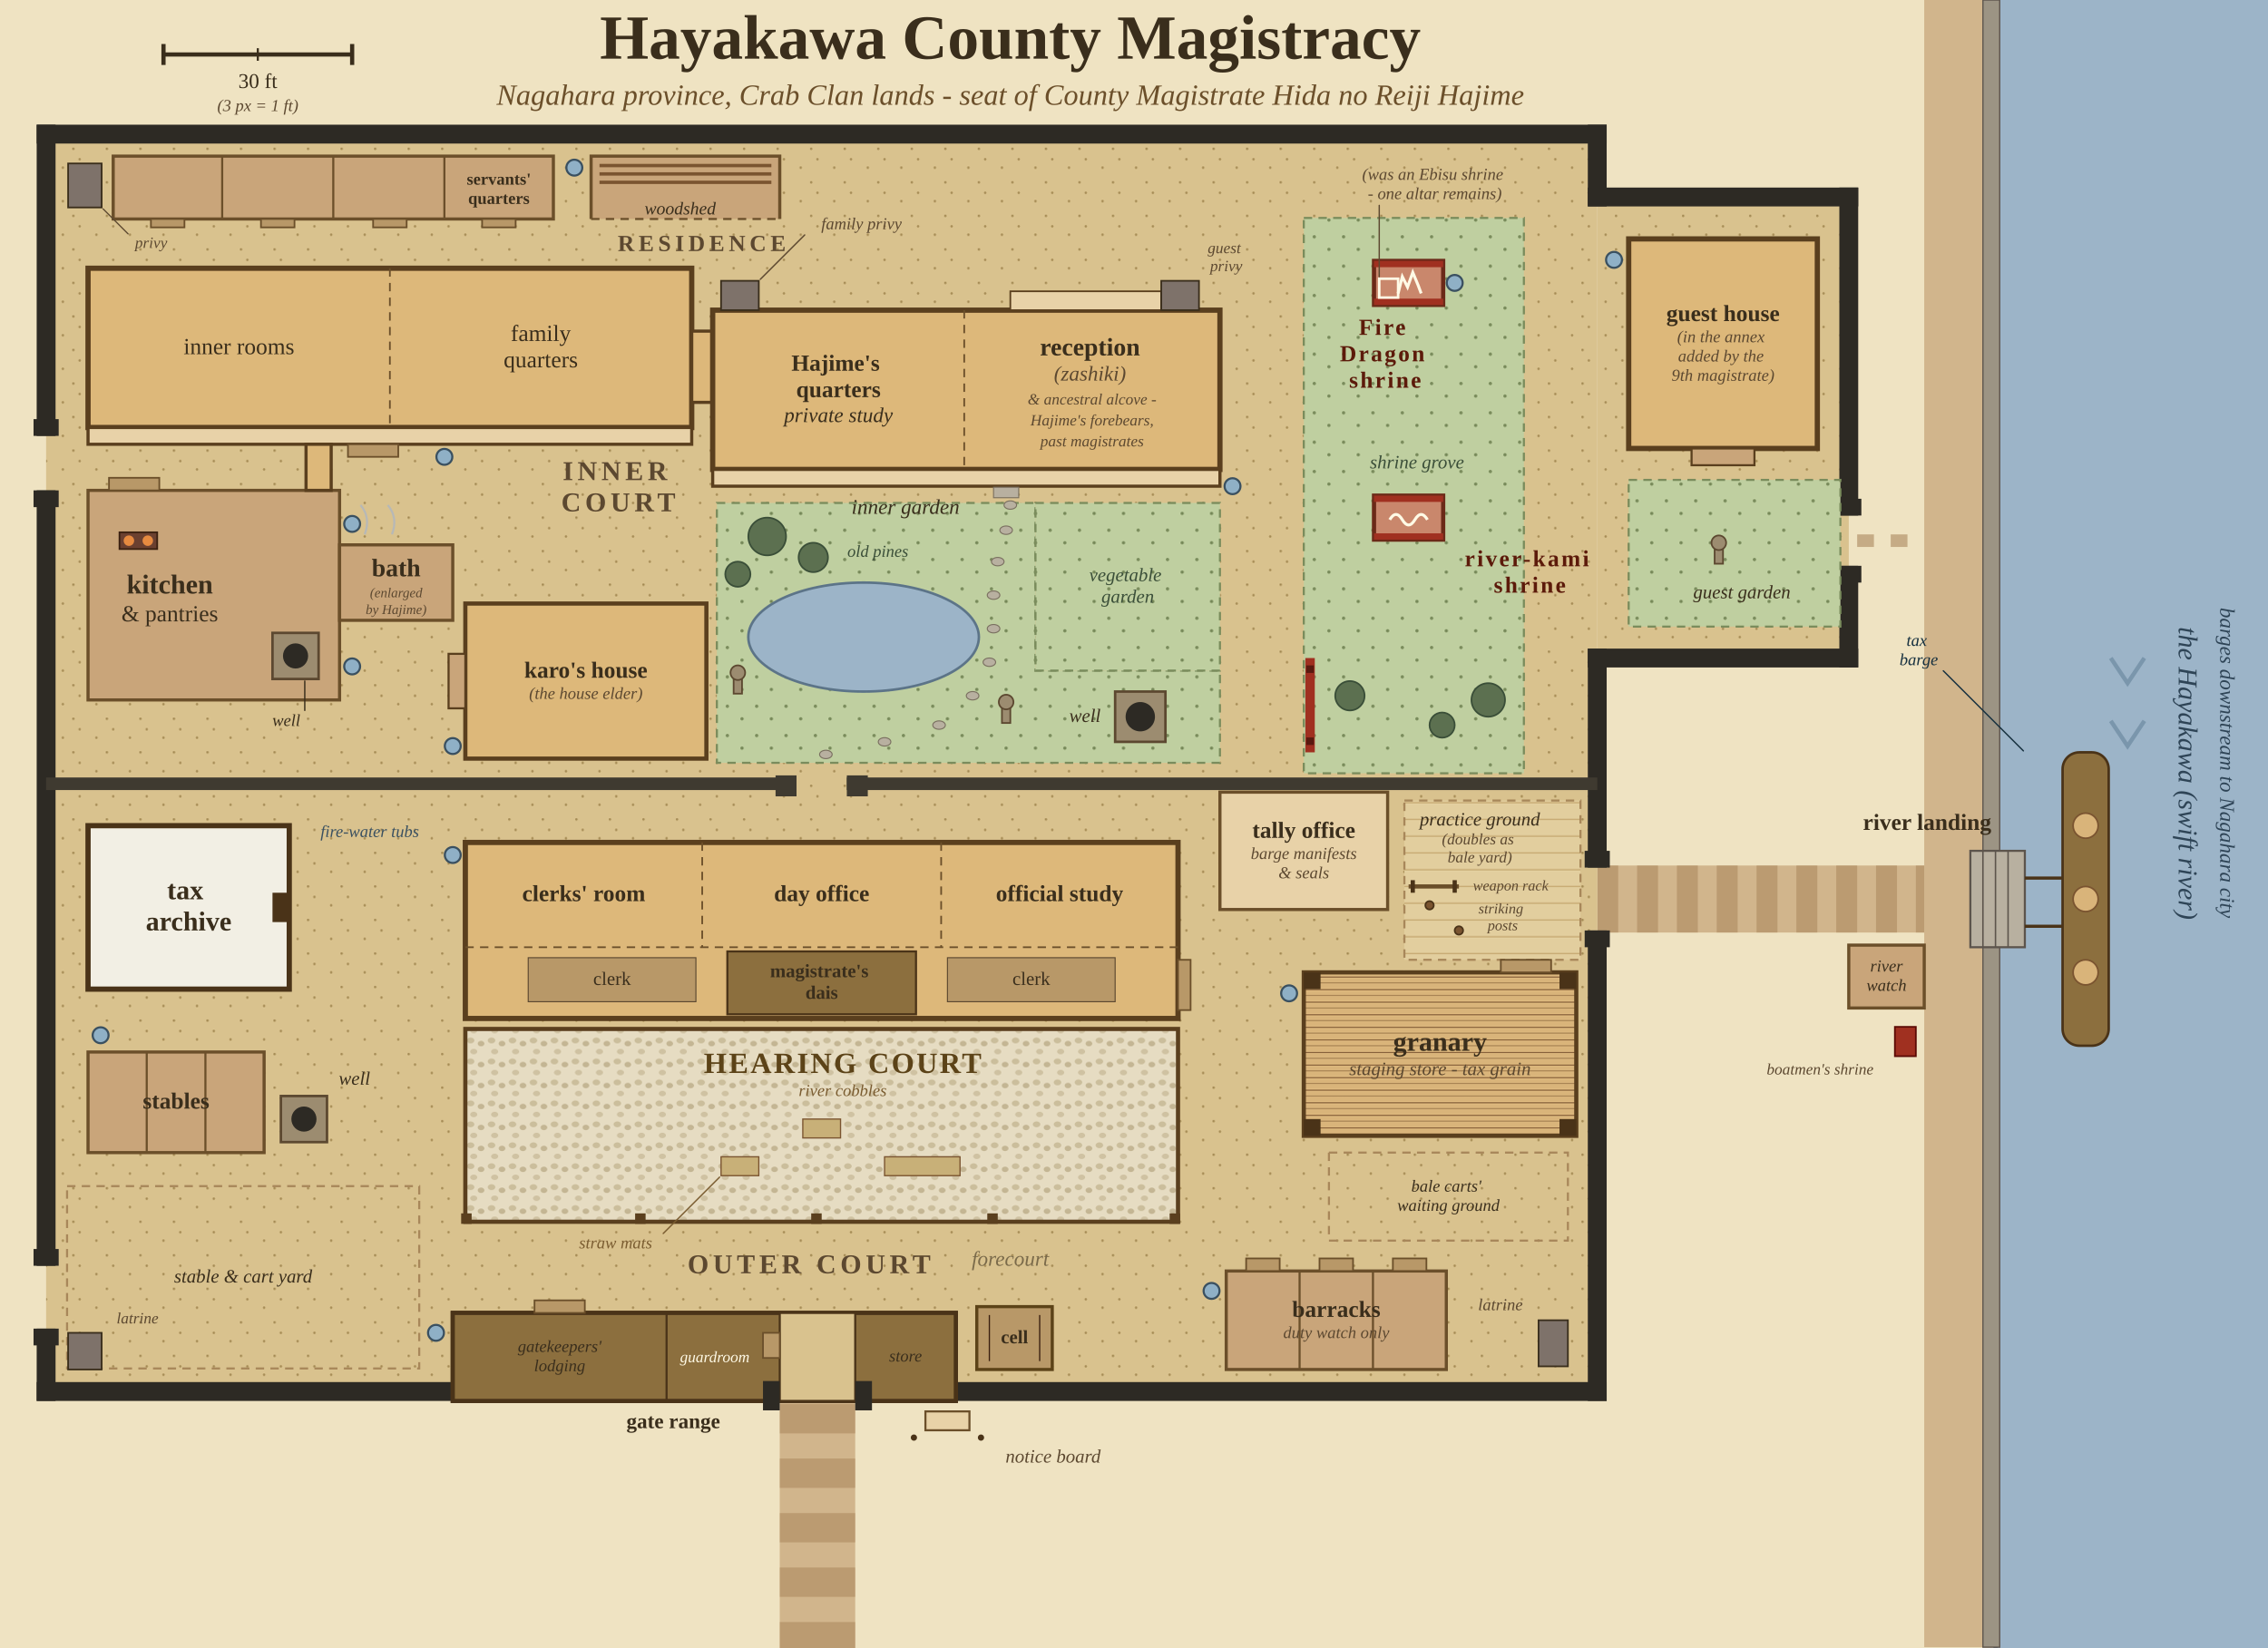
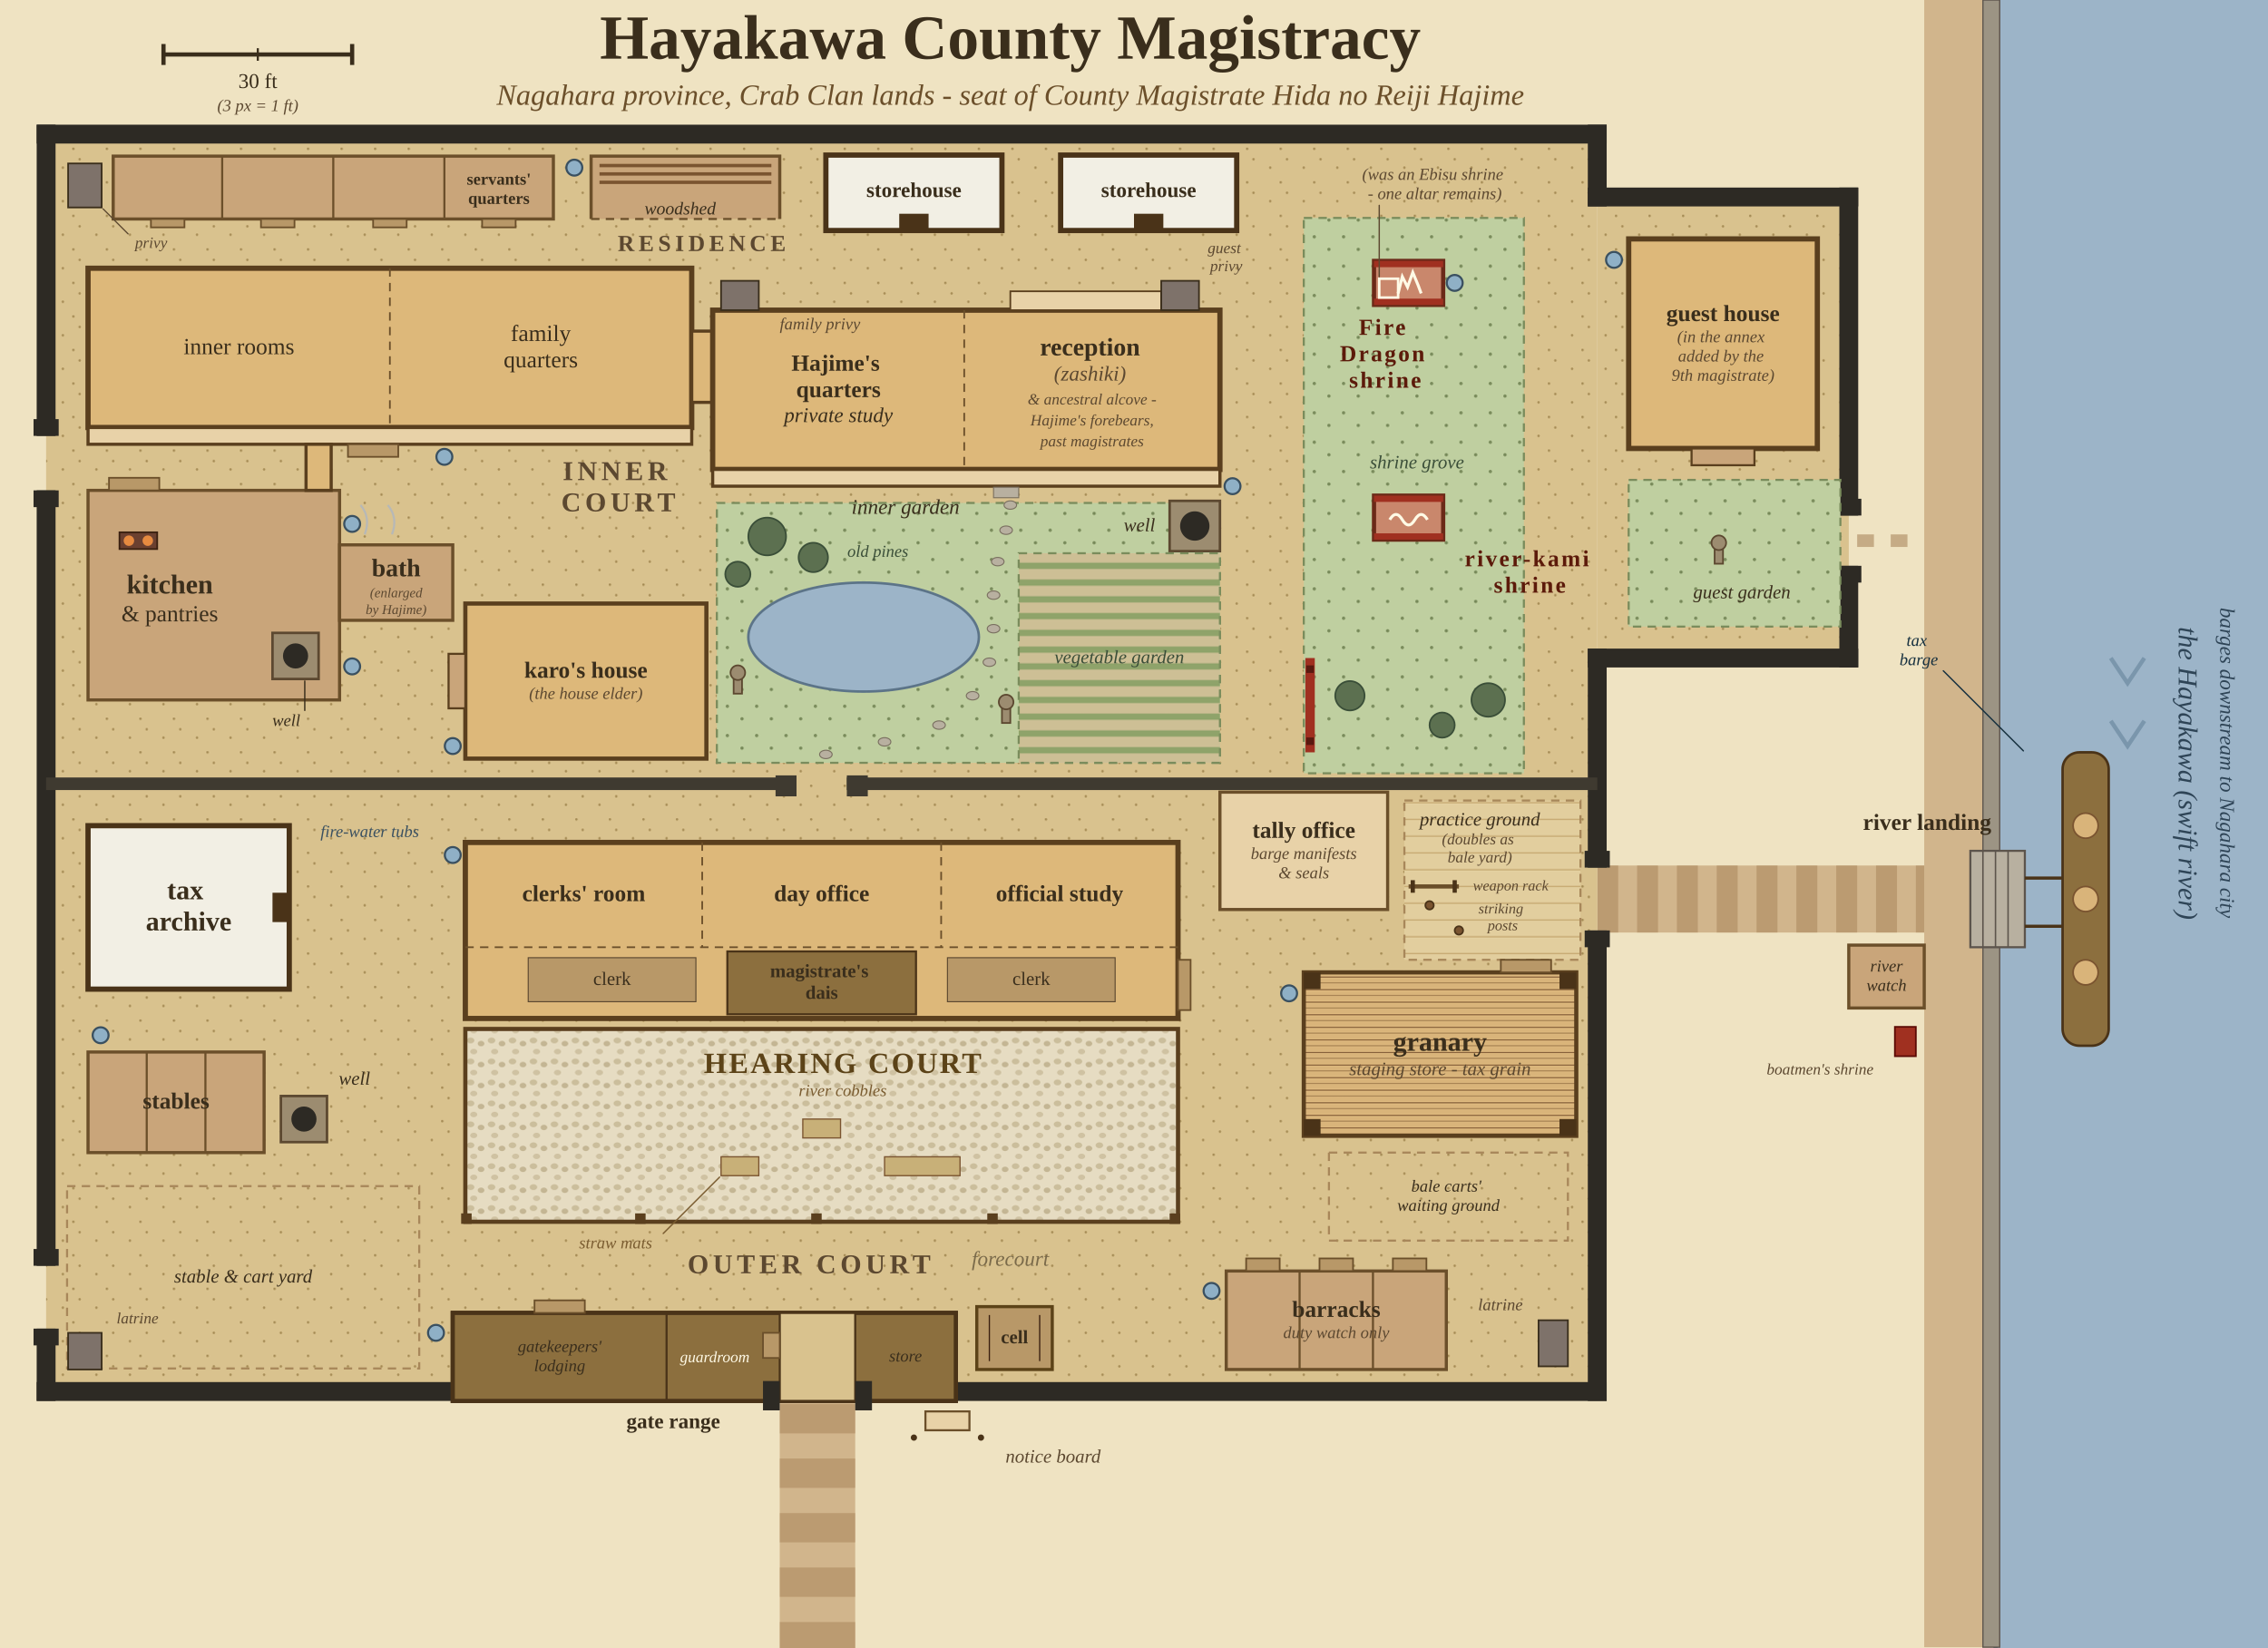
<svg xmlns="http://www.w3.org/2000/svg" viewBox="118 86 1082 786" font-family="Georgia, 'Times New Roman', serif">
  <defs>
+     <pattern id="vegetable-rows" patternUnits="userSpaceOnUse" width="8" height="8">
+       <rect width="8" height="8" fill="#CDBF95" />
+       <rect y="2.5" width="8" height="3" fill="#8FA36A" />
+     </pattern>
    <pattern id="garden-stipple" patternUnits="userSpaceOnUse" width="14" height="14">
      <rect width="14" height="14" fill="#BFCFA0" />
      <circle cx="3" cy="3" r="0.8" fill="#7A8C5C" />
      <circle cx="10" cy="9" r="0.8" fill="#7A8C5C" />
    </pattern>
    <pattern id="court-earth" patternUnits="userSpaceOnUse" width="16" height="16">
      <rect width="16" height="16" fill="#D9C28E" />
      <circle cx="4" cy="6" r="0.6" fill="#A88E58" />
      <circle cx="12" cy="2" r="0.6" fill="#A88E58" />
      <circle cx="9" cy="13" r="0.6" fill="#A88E58" />
    </pattern>
    <pattern id="keiko-earth" patternUnits="userSpaceOnUse" width="16" height="16">
      <rect width="16" height="16" fill="#E2CE9E" />
      <line x1="0" y1="5" x2="16" y2="5" stroke="#C2A46C" stroke-width="0.5" />
      <line x1="0" y1="13" x2="16" y2="13" stroke="#C2A46C" stroke-width="0.5" />
    </pattern>
    <pattern id="oshirasu-sand" patternUnits="userSpaceOnUse" width="12" height="12">
      <rect width="12" height="12" fill="#F2EAD0" />
      <circle cx="3" cy="4" r="0.5" fill="#C9B884" />
      <circle cx="8" cy="2" r="0.5" fill="#C9B884" />
      <circle cx="10" cy="9" r="0.5" fill="#C9B884" />
      <circle cx="5" cy="10" r="0.5" fill="#C9B884" />
      <circle cx="1" cy="8" r="0.5" fill="#C9B884" />
    </pattern>
    <pattern id="court-cobbles" patternUnits="userSpaceOnUse" width="10" height="10">
      <rect width="10" height="10" fill="#E6DCC2" />
      <ellipse cx="2.5" cy="2.5" rx="1.8" ry="1.4" fill="#CBBE9C" />
      <ellipse cx="7.5" cy="4" rx="1.6" ry="1.3" fill="#C4B694" />
      <ellipse cx="4" cy="7.8" rx="1.7" ry="1.3" fill="#CFC2A2" />
    </pattern>
    <pattern id="granary-slats" patternUnits="userSpaceOnUse" width="14" height="6">
      <rect width="14" height="6" fill="#D9B47A" />
      <line x1="0" y1="0" x2="14" y2="0" stroke="#7A5430" stroke-width="0.8" />
      <line x1="0" y1="3" x2="14" y2="3" stroke="#A88454" stroke-width="0.5" />
    </pattern>
  </defs>
  <rect x="0" y="0" width="1200" height="900" fill="#EFE3C2" data-kind="-" />
  <g data-kind="river">
    <rect x="1070" y="0" width="130" height="900" fill="#9CB4C8" />
    <line x1="1070" y1="0" x2="1070" y2="900" stroke="#5C7488" stroke-width="2" />
    <g stroke="#7A96AC" stroke-width="2" fill="none">
      <path d="M 1125 400 L 1133 412 L 1141 400" />
      <path d="M 1125 430 L 1133 442 L 1141 430" />
    </g>
    <text x="1161.0" y="458.6" text-anchor="middle" font-size="13" font-style="italic" fill="#2E4456" transform="rotate(90.0 1161.0 455.0)">the Hayakawa (swift river)</text>
    <text x="1180.0" y="452.8" text-anchor="middle" font-size="10" font-style="italic" fill="#2E4456" transform="rotate(90.0 1180.0 450.0)">barges downstream to Nagahara city</text>
  </g>
  <g data-kind="road">
    <path d="M 508 900 L 508 754.5" stroke="#B89060" stroke-width="36" stroke-linecap="butt" opacity="0.55" />
    <path d="M 508 900 L 508 754.5" stroke="#9C7448" stroke-width="36" stroke-dasharray="14 12" fill="none" opacity="0.4" />
  </g>
  <g data-kind="road">
    <path d="M 880 515 L 1036 515" stroke="#B89060" stroke-width="32" stroke-linecap="butt" opacity="0.55" />
    <path d="M 880 515 L 1036 515" stroke="#9C7448" stroke-width="32" stroke-dasharray="10 9" fill="none" opacity="0.4" />
  </g>
  <g data-kind="road">
    <path d="M 1050 86 L 1050 872" stroke="#B89060" stroke-width="28" stroke-linecap="butt" opacity="0.55" />
  </g>
  <g data-kind="river landing">
    <rect x="1064" y="86" width="8" height="786" fill="#9C9484" stroke="#5C544C" stroke-width="0.6" data-kind="revetment" />
    <g data-kind="dock">
      <rect x="1058" y="492" width="26" height="46" fill="#B8B0A0" stroke="#5C544C" stroke-width="1" />
      <line x1="1064" y1="492" x2="1064" y2="538" stroke="#5C544C" stroke-width="0.7" />
      <line x1="1070" y1="492" x2="1070" y2="538" stroke="#5C544C" stroke-width="0.7" />
      <line x1="1076" y1="492" x2="1076" y2="538" stroke="#5C544C" stroke-width="0.7" />
    </g>
    <text x="1068" y="482" text-anchor="end" font-size="11" font-weight="bold" fill="#3A2E1C">river landing</text>
    <g data-kind="tax barge">
      <line x1="1084" y1="505" x2="1102" y2="505" stroke="#4A3318" stroke-width="1.5" />
      <line x1="1084" y1="528" x2="1102" y2="528" stroke="#4A3318" stroke-width="1.5" />
      <rect x="1102" y="445" width="22" height="140" rx="8" fill="#8C6F3E" stroke="#4A3318" stroke-width="1.2" />
      <circle cx="1113" cy="480" r="6" fill="#D9B47A" stroke="#7A5430" stroke-width="0.8" />
      <circle cx="1113" cy="515" r="6" fill="#D9B47A" stroke="#7A5430" stroke-width="0.8" />
      <circle cx="1113" cy="550" r="6" fill="#D9B47A" stroke="#7A5430" stroke-width="0.8" />
      <text x="1033.4" y="394.2" text-anchor="middle" font-size="8" font-style="italic" fill="#16303F">
        <tspan x="1033.4" dy="0.0">tax</tspan>
        <tspan x="1033.4" dy="9.2">barge</tspan>
      </text>
      <line x1="1045.1" y1="406.1" x2="1083.3" y2="444.3" stroke="#16303F" stroke-width="0.64" stroke-linecap="round" data-leader="1" />
    </g>
    <g data-kind="boatmen's altar">
      <rect x="1022" y="576" width="10" height="14" fill="#A03020" stroke="#5C0A04" stroke-width="0.8" />
      <text x="986.3" y="598.7" text-anchor="middle" font-size="7.5" font-style="italic" fill="#5C4830">boatmen's shrine</text>
    </g>
    <g data-kind="river watch">
      <rect x="1000" y="537" width="36" height="30" fill="#C9A57A" stroke="#6B4F2A" stroke-width="1.5" />
      <text x="1018.0" y="549.6" text-anchor="middle" font-size="8" font-style="italic" fill="#3A2E1C">river</text>
      <text x="1018.0" y="558.8" text-anchor="middle" font-size="8" font-style="italic" fill="#3A2E1C">watch</text>
    </g>
  </g>
  <text x="600" y="114" text-anchor="middle" font-size="30" font-weight="bold" fill="#3A2E1C" data-kind="-">Hayakawa County Magistracy</text>
  <text x="600" y="136" text-anchor="middle" font-size="14" font-style="italic" fill="#6B4F2A" data-kind="-">Nagahara province, Crab Clan lands - seat of County Magistrate Hida no Reiji Hajime</text>
  <g data-kind="-">
    <g stroke="#3A2E1C">
      <line x1="196" y1="112" x2="286" y2="112" stroke-width="2" />
      <line x1="196" y1="107" x2="196" y2="117" stroke-width="2" />
      <line x1="286" y1="107" x2="286" y2="117" stroke-width="2" />
      <line x1="241" y1="109" x2="241" y2="115" stroke-width="1" />
    </g>
    <text x="241" y="128" text-anchor="middle" font-size="10" fill="#3A2E1C">30 ft</text>
    <text x="241" y="139" text-anchor="middle" font-size="8" font-style="italic" fill="#5C4830">(3 px = 1 ft)</text>
  </g>
  <rect x="140" y="150" width="740" height="310" fill="url(#court-earth)" id="precinct" data-kind="inner court" />
  <rect x="140" y="456" width="740" height="294" fill="url(#court-earth)" id="precinct" data-kind="outer court" />
  <rect x="880" y="180" width="120" height="220" fill="url(#court-earth)" id="precinct" data-kind="inner court" />
  <g stroke="#2D2A24" stroke-width="9" fill="none" stroke-linecap="square" data-kind="compound wall">
    <line x1="140" y1="150" x2="880" y2="150" />
    <line x1="140" y1="150" x2="140" y2="289.5" />
    <line x1="140" y1="324.5" x2="140" y2="685.5" />
    <line x1="140" y1="724.5" x2="140" y2="750" />
    <line x1="880" y1="150" x2="880" y2="180" />
    <line x1="880" y1="180" x2="1000" y2="180" />
    <line x1="1000" y1="400" x2="880" y2="400" />
    <line x1="880" y1="400" x2="880" y2="495.5" />
    <line x1="1000" y1="180" x2="1000" y2="327.5" />
    <line x1="1000" y1="360.5" x2="1000" y2="400" />
    <line x1="880" y1="534.5" x2="880" y2="750" />
    <line x1="140" y1="750" x2="329.5" y2="750" />
    <line x1="578.5" y1="750" x2="880" y2="750" />
  </g>
  <g fill="#2D2A24" data-kind="side gate">
    <rect x="874" y="492" width="12" height="8" />
    <rect x="874" y="530" width="12" height="8" />
  </g>
  <g fill="#2D2A24" data-kind="side gate">
    <rect x="134" y="286" width="12" height="8" />
    <rect x="134" y="320" width="12" height="8" />
  </g>
  <g fill="#2D2A24" data-kind="side gate">
    <rect x="134" y="682" width="12" height="8" />
    <rect x="134" y="720" width="12" height="8" />
  </g>
  <g fill="#2D2A24" data-kind="side gate">
    <rect x="994" y="324" width="12" height="8" />
    <rect x="994" y="356" width="12" height="8" />
  </g>
  <path d="M 1004 344 L 1036 344" stroke="#9C7448" stroke-width="6" stroke-dasharray="8 8" fill="none" opacity="0.5" data-kind="road" />
  <g data-kind="notice board">
    <rect x="559.5" y="759.5" width="21" height="9" fill="#E8D2A8" stroke="#6B4F2A" stroke-width="1" />
    <circle cx="554" cy="772" r="1.5" fill="#4A3318" />
    <circle cx="586" cy="772" r="1.5" fill="#4A3318" />
    <text x="620.4" y="783.9" text-anchor="middle" font-size="9" font-style="italic" fill="#5C4830">notice board</text>
  </g>
  <g stroke="#3F3A30" stroke-width="6" fill="none" data-kind="court divider">
    <line x1="140" y1="460" x2="498" y2="460" />
    <line x1="522" y1="460" x2="880" y2="460" />
  </g>
  <g fill="#3F3A30" data-kind="nakamon" data-part-of="court divider">
    <rect x="488" y="456" width="10" height="10" />
    <rect x="522" y="456" width="10" height="10" />
  </g>
  <text x="413.0" y="315.1" text-anchor="middle" font-size="13" font-weight="bold" letter-spacing="2" fill="#5C4830" data-kind="inner court">
    <tspan x="413.0" dy="0.0">INNER</tspan>
    <tspan x="413.0" dy="14.9">COURT</tspan>
  </text>
  <g data-kind="residence">
    <text x="452.8" y="205.8" text-anchor="middle" font-size="11" font-weight="bold" letter-spacing="2" fill="#5C4830">RESIDENCE</text>
    <rect x="160" y="214" width="288" height="76" fill="#DDB87A" />
    <rect x="160" y="214" width="144" height="76" fill="#DDB87A" data-kind="inner rooms" />
    <rect x="304" y="214" width="144" height="76" fill="#DDB87A" data-kind="family quarters" />
    <rect x="160" y="214" width="288" height="76" fill="none" stroke="#5A3F1E" stroke-width="2.5" />
    <rect x="160" y="290" width="288" height="8" fill="#E8D2A8" stroke="#5A3F1E" stroke-width="1.5" data-kind="engawa" />
    <line x1="304" y1="214" x2="304" y2="290" stroke="#6B4F2A" stroke-width="0.8" stroke-dasharray="4 3" />
    <rect x="284" y="298" width="24" height="6" fill="#B89868" stroke="#6B4F2A" stroke-width="0.8" data-kind="door" />
    <text x="232.0" y="255.0" text-anchor="middle" font-size="11" fill="#3A2E1C" data-kind="inner rooms">inner rooms</text>
    <g data-kind="family quarters">
      <text x="376.0" y="248.7" text-anchor="middle" font-size="11" fill="#3A2E1C">family</text>
      <text x="376.0" y="261.3" text-anchor="middle" font-size="11" fill="#3A2E1C">quarters</text>
    </g>
    <rect x="448" y="244" width="10" height="34" fill="#DDB87A" stroke="#5A3F1E" stroke-width="1.5" data-kind="residence corridor" />
    <rect x="458" y="234" width="242" height="76" fill="#DDB87A" />
    <rect x="458" y="234" width="120" height="76" fill="#DDB87A" data-kind="lord's quarters" />
    <rect x="578" y="234" width="122" height="76" fill="#DDB87A" data-kind="reception room" />
    <rect x="458" y="234" width="242" height="76" fill="none" stroke="#5A3F1E" stroke-width="2.5" />
    <rect x="458" y="310" width="242" height="8" fill="#E8D2A8" stroke="#5A3F1E" stroke-width="1.5" data-kind="engawa" />
    <line x1="578" y1="234" x2="578" y2="310" stroke="#6B4F2A" stroke-width="0.8" stroke-dasharray="4 3" />
    <g data-kind="lord's quarters">
      <text x="518.0" y="262.9" text-anchor="middle" font-size="11" font-weight="bold" fill="#3A2E1C">
        <tspan x="518.0" dy="0.0">Hajime's</tspan>
        <tspan x="518.0" dy="12.6">quarters</tspan>
      </text>
      <text x="518.0" y="287.4" text-anchor="middle" font-size="10" font-style="italic" fill="#3A2E1C">private study</text>
    </g>
    <g data-kind="reception room">
      <text x="638.0" y="255.6" text-anchor="middle" font-size="12" font-weight="bold" fill="#3A2E1C">reception</text>
      <text x="638.0" y="267.6" text-anchor="middle" font-size="10" font-style="italic" fill="#5C4830">(zashiki)</text>
    </g>
    <text x="639" y="279" text-anchor="middle" font-size="7.5" font-style="italic" fill="#5C4830" data-kind="ancestral alcove">&amp; ancestral alcove -</text>
    <text x="639" y="289" text-anchor="middle" font-size="7.5" font-style="italic" fill="#5C4830" data-kind="ancestral alcove">Hajime's forebears,</text>
    <text x="639" y="299" text-anchor="middle" font-size="7.5" font-style="italic" fill="#5C4830" data-kind="ancestral alcove">past magistrates</text>
  </g>
  <g data-kind="kitchen">
    <rect x="160" y="320" width="120" height="100" fill="#C9A57A" stroke="#6B4F2A" stroke-width="1.5" />
    <g data-kind="hearth">
      <rect x="175" y="340" width="18" height="8" fill="#6B4030" stroke="#3A2010" stroke-width="0.8" />
      <circle cx="179.5" cy="344" r="2.5" fill="#E68A40" />
      <circle cx="188.5" cy="344" r="2.5" fill="#E68A40" />
    </g>
    <text x="199.0" y="369.2" text-anchor="middle" font-size="13" font-weight="bold" fill="#3A2E1C">kitchen</text>
    <text x="199.0" y="382.5" text-anchor="middle" font-size="11" fill="#3A2E1C">&amp; pantries</text>
    <rect x="248" y="388" width="22" height="22" fill="#9C8C70" stroke="#5C4830" stroke-width="1.2" data-kind="well" />
    <circle cx="259" cy="399" r="6" fill="#2D2A24" data-kind="well" />
    <text x="254.6" y="432.4" text-anchor="middle" font-size="8" font-style="italic" fill="#3A2E1C" data-kind="well">well</text>
    <line x1="263.4" y1="425.0" x2="263.4" y2="411.0" stroke="#3A2E1C" stroke-width="0.64" stroke-linecap="round" data-kind="well" data-leader="1" />
    <rect x="170" y="314" width="24" height="6" fill="#B89868" stroke="#6B4F2A" stroke-width="0.8" data-kind="door" />
  </g>
  <rect x="264" y="298" width="12" height="22" fill="#DDB87A" stroke="#5A3F1E" stroke-width="1.5" data-kind="residence corridor" data-part-of="residence" />
  <g data-kind="garden">
-     <path d="M 460 326 H 612 V 406 H 700 V 450 H 460 Z" fill="url(#garden-stipple)" stroke="#7A8C5C" stroke-width="1" stroke-dasharray="4 3" />
+     <rect x="460" y="326" width="240" height="124" fill="url(#garden-stipple)" stroke="#7A8C5C" stroke-width="1" stroke-dasharray="4 3" />
    <ellipse cx="530" cy="390" rx="55" ry="26" fill="#9CB4C8" stroke="#5C7488" stroke-width="1.2" data-kind="garden pond" />
    <g fill="#B8B0A0" stroke="#7A7060" stroke-width="0.5">
      <ellipse cx="512" cy="446" rx="3" ry="2" />
      <ellipse cx="540" cy="440" rx="3" ry="2" />
      <ellipse cx="566" cy="432" rx="3" ry="2" />
      <ellipse cx="582" cy="418" rx="3" ry="2" />
      <ellipse cx="590" cy="402" rx="3" ry="2" />
      <ellipse cx="592" cy="386" rx="3" ry="2" />
      <ellipse cx="592" cy="370" rx="3" ry="2" />
      <ellipse cx="594" cy="354" rx="3" ry="2" />
      <ellipse cx="598" cy="339" rx="3" ry="2" />
      <ellipse cx="600" cy="327" rx="3" ry="2" />
      <rect x="592" y="318.5" width="12" height="5" />
    </g>
    <g data-kind="garden pines">
      <circle cx="484" cy="342" r="9" fill="#5C7050" stroke="#3A4E38" stroke-width="0.8" />
      <circle cx="506" cy="352" r="7" fill="#5C7050" stroke="#3A4E38" stroke-width="0.8" />
      <circle cx="470" cy="360" r="6" fill="#5C7050" stroke="#3A4E38" stroke-width="0.8" />
      <text x="536.8" y="351.7" text-anchor="middle" font-size="8" font-style="italic" fill="#3A4E38">old pines</text>
    </g>
    <g fill="#9C8C70" stroke="#5C4830" stroke-width="0.8" data-kind="stone lantern">
      <rect x="468" y="410" width="4" height="7" />
      <circle cx="470" cy="407" r="3.5" />
      <rect x="596" y="424" width="4" height="7" />
      <circle cx="598" cy="421" r="3.5" />
    </g>
    <text x="550.0" y="331.2" text-anchor="middle" font-size="10" font-style="italic" fill="#3A2E1C">inner garden</text>
  </g>
  <g data-kind="bath">
    <rect x="280" y="346" width="54" height="36" fill="#C9A57A" stroke="#6B4F2A" stroke-width="1.5" />
    <path d="M 292 341 q 3 -8 -2 -14 M 305 341 q 3 -8 -2 -14" stroke="#A8B4C8" stroke-width="1" fill="none" opacity="0.7" />
    <text x="307" y="361" text-anchor="middle" font-size="12" font-weight="bold" fill="#3A2E1C">bath</text>
    <text x="307" y="371" text-anchor="middle" font-size="6.5" font-style="italic" fill="#5C4830">(enlarged</text>
    <text x="307" y="379" text-anchor="middle" font-size="6.5" font-style="italic" fill="#5C4830">by Hajime)</text>
  </g>
  <g data-kind="karo's house">
    <rect x="340" y="374" width="115" height="74" fill="#DDB87A" stroke="#5A3F1E" stroke-width="2" />
    <rect x="332" y="398" width="8" height="26" fill="#C9A57A" stroke="#5A3F1E" stroke-width="1" data-kind="door" />
    <text x="397.5" y="409.4" text-anchor="middle" font-size="11" font-weight="bold" fill="#3A2E1C">karo's house</text>
    <text x="397.5" y="419.5" text-anchor="middle" font-size="8" font-style="italic" fill="#5C4830">(the house elder)</text>
  </g>
  <g data-kind="well" data-part-of="garden">
-     <rect x="650" y="416" width="24" height="24" fill="#9C8C70" stroke="#5C4830" stroke-width="1.2" />
-     <circle cx="662" cy="428" r="7" fill="#2D2A24" />
-     <text x="635.6" y="430.5" text-anchor="middle" font-size="9" font-style="italic" fill="#3A2E1C">well</text>
+     <rect x="676" y="325" width="24" height="24" fill="#9C8C70" stroke="#5C4830" stroke-width="1.2" />
+     <circle cx="688" cy="337" r="7" fill="#2D2A24" />
+     <text x="661.6" y="339.5" text-anchor="middle" font-size="9" font-style="italic" fill="#3A2E1C">well</text>
+   </g>
+   <g data-kind="storehouse">
+     <rect x="512" y="160" width="84" height="36" fill="#F2EFE4" stroke="#4A3318" stroke-width="2.5" />
+     <rect x="547" y="188" width="14" height="8" fill="#4A3318" data-kind="door" />
+     <text x="554" y="180" text-anchor="middle" font-size="10" font-weight="bold" fill="#3A2E1C">storehouse</text>
+   </g>
+   <g data-kind="storehouse">
+     <rect x="624" y="160" width="84" height="36" fill="#F2EFE4" stroke="#4A3318" stroke-width="2.5" />
+     <rect x="659" y="188" width="14" height="8" fill="#4A3318" data-kind="door" />
+     <text x="666" y="180" text-anchor="middle" font-size="10" font-weight="bold" fill="#3A2E1C">storehouse</text>
  </g>
  <g data-kind="servants' quarters">
    <rect x="172" y="160.5" width="210" height="30" fill="#C9A57A" stroke="#6B4F2A" stroke-width="1.5" />
    <line x1="224" y1="160.5" x2="224" y2="190.5" stroke="#6B4F2A" stroke-width="1" />
    <line x1="277" y1="160.5" x2="277" y2="190.5" stroke="#6B4F2A" stroke-width="1" />
    <line x1="330" y1="160.5" x2="330" y2="190.5" stroke="#6B4F2A" stroke-width="1" />
    <rect x="190" y="190.5" width="16" height="4" fill="#B89868" stroke="#6B4F2A" stroke-width="0.8" data-kind="door" />
    <rect x="242.5" y="190.5" width="16" height="4" fill="#B89868" stroke="#6B4F2A" stroke-width="0.8" data-kind="door" />
    <rect x="296" y="190.5" width="16" height="4" fill="#B89868" stroke="#6B4F2A" stroke-width="0.8" data-kind="door" />
    <rect x="348" y="190.5" width="16" height="4" fill="#B89868" stroke="#6B4F2A" stroke-width="0.8" data-kind="door" />
    <text x="356.0" y="174.1" text-anchor="middle" font-size="8" font-weight="bold" fill="#3A2E1C">servants'</text>
    <text x="356.0" y="183.3" text-anchor="middle" font-size="8" font-weight="bold" fill="#3A2E1C">quarters</text>
  </g>
  <g data-kind="kitchen">
    <rect x="400" y="160.5" width="90" height="30" fill="#C9A57A" />
    <g stroke="#7A5430" stroke-width="1.6">
      <line x1="404" y1="165" x2="486" y2="165" />
      <line x1="404" y1="169" x2="486" y2="169" />
      <line x1="404" y1="173" x2="486" y2="173" />
    </g>
    <path d="M 400 190.5 L 400 160.5 L 490 160.5 L 490 190.5" fill="none" stroke="#6B4F2A" stroke-width="1.5" />
    <line x1="400" y1="190.5" x2="490" y2="190.5" stroke="#6B4F2A" stroke-width="1" stroke-dasharray="4 3" />
    <text x="442.5" y="188.3" text-anchor="middle" font-size="8.5" font-style="italic" fill="#3A2E1C">woodshed</text>
  </g>
  <g data-kind="latrine">
    <rect x="150.5" y="164" width="16" height="21" fill="#7E726A" stroke="#3A2E1C" stroke-width="0.8" />
    <text x="190.1" y="204.3" text-anchor="middle" font-size="7.5" font-style="italic" fill="#5C4830">privy</text>
    <line x1="179.1" y1="197.6" x2="167.2" y2="185.7" stroke="#5C4830" stroke-width="0.60" stroke-linecap="round" data-leader="1" />
  </g>
  <g data-kind="engawa" data-part-of="residence">
    <rect x="600" y="225" width="72" height="9" fill="#E8D2A8" stroke="#5A3F1E" stroke-width="0.8" />
  </g>
  <g data-kind="latrine" data-part-of="residence">
    <rect x="672" y="220" width="18" height="14" fill="#7E726A" stroke="#3A2E1C" stroke-width="0.8" />
    <text x="703.0" y="206.8" text-anchor="middle" font-size="7.5" font-style="italic" fill="#5C4830">
      <tspan x="703.0" dy="0.0">guest</tspan>
      <tspan x="703.0" dy="8.6">privy</tspan>
    </text>
  </g>
  <g data-kind="latrine" data-part-of="residence">
    <rect x="462" y="220" width="18" height="14" fill="#7E726A" stroke="#3A2E1C" stroke-width="0.8" />
-     <text x="529.0" y="195.4" text-anchor="middle" font-size="8" font-style="italic" fill="#5C4830">family privy</text>
-     <line x1="501.9" y1="198.1" x2="480.7" y2="219.3" stroke="#5C4830" stroke-width="0.64" stroke-linecap="round" data-leader="1" />
+     <text x="509.2" y="243.2" text-anchor="middle" font-size="8" font-style="italic" fill="#5C4830">family privy</text>
  </g>
  <g data-kind="vegetable garden">
-     <rect x="612" y="326" width="88" height="80" fill="url(#garden-stipple)" stroke="#7A8C5C" stroke-width="1" stroke-dasharray="4 3" />
-     <text x="656.0" y="363.3" text-anchor="middle" font-size="9" font-style="italic" fill="#3A4E38">
-       <tspan x="656.0" dy="0.0">vegetable</tspan>
-       <tspan x="656.0" dy="10.3">garden</tspan>
-     </text>
+     <rect x="604" y="350" width="96" height="100" fill="url(#vegetable-rows)" stroke="#7A8C5C" stroke-width="1" stroke-dasharray="4 3" />
+     <text x="652.0" y="402.5" text-anchor="middle" font-size="9" font-style="italic" fill="#3A4E38">vegetable garden</text>
  </g>
  <g data-kind="shrine grove">
    <rect x="740" y="190" width="105" height="265" fill="url(#garden-stipple)" stroke="#7A8C5C" stroke-width="1" stroke-dasharray="4 3" />
    <circle cx="828" cy="420" r="8" fill="#5C7050" stroke="#3A4E38" stroke-width="0.8" />
    <circle cx="762" cy="418" r="7" fill="#5C7050" stroke="#3A4E38" stroke-width="0.8" />
    <circle cx="806" cy="432" r="6" fill="#5C7050" stroke="#3A4E38" stroke-width="0.8" />
    <text x="794.0" y="309.5" text-anchor="middle" font-size="9" font-style="italic" fill="#3A4E38">shrine grove</text>
  </g>
  <g data-kind="compound shrine">
    <text x="778.8" y="245.8" text-anchor="middle" font-size="11" font-weight="bold" letter-spacing="1" fill="#5C1A0A">
      <tspan x="778.8" dy="0.0">Fire</tspan>
      <tspan x="778.8" dy="12.6">Dragon</tspan>
      <tspan x="778.8" dy="12.6">shrine</tspan>
    </text>
    <rect x="773.5" y="210.5" width="33" height="21" fill="#C9876C" stroke="#6B2A18" stroke-width="2" />
    <rect x="773.5" y="210.5" width="33" height="3" fill="#A03020" />
    <rect x="773.5" y="228.5" width="33" height="3" fill="#A03020" />
    <path d="M 785 226 L 787 218 L 789.5 223 L 792 216 L 794.5 222 L 796 226" stroke="#FFFAE6" stroke-width="1.4" fill="none" data-kind="shrine altar" />
    <g data-kind="shrine altar">
      <rect x="776" y="219" width="9" height="9" fill="none" stroke="#FFFAE6" stroke-width="1.2" />
      <text x="802.5" y="171.8" text-anchor="middle" font-size="8" font-style="italic" fill="#5C4830">
        <tspan x="802.5" dy="0.0">(was an Ebisu shrine</tspan>
        <tspan x="802.5" dy="9.2">- one altar remains)</tspan>
      </text>
      <line x1="776.0" y1="184.0" x2="776.0" y2="218.0" stroke="#5C4830" stroke-width="0.64" stroke-linecap="round" data-leader="1" />
    </g>
  </g>
  <g data-kind="compound shrine">
    <text x="847.8" y="356.2" text-anchor="middle" font-size="11" font-weight="bold" letter-spacing="1" fill="#5C1A0A">
      <tspan x="847.8" dy="0.0">river-kami</tspan>
      <tspan x="847.8" dy="12.6">shrine</tspan>
    </text>
    <rect x="773.5" y="322.5" width="33" height="21" fill="#C9876C" stroke="#6B2A18" stroke-width="2" />
    <rect x="773.5" y="322.5" width="33" height="3" fill="#A03020" />
    <rect x="773.5" y="340.5" width="33" height="3" fill="#A03020" />
    <path d="M 781 334 q 3 -5 6 0 q 3 5 6 0 q 3 -5 6 0" stroke="#FFFAE6" stroke-width="1.4" fill="none" data-kind="shrine altar" />
  </g>
  <g data-kind="torii" data-part-of="compound shrine">
    <rect x="740" y="400" width="6" height="45" fill="none" id="arch" />
    <line x1="743" y1="400" x2="743" y2="445" stroke="#A03020" stroke-width="4.5" />
    <rect x="741.2" y="403.5" width="3.6" height="3.6" fill="#5A1A10" />
    <rect x="741.2" y="437.9" width="3.6" height="3.6" fill="#5A1A10" />
  </g>
  <g data-kind="guest quarters">
    <rect x="895" y="200" width="90" height="100" fill="#DDB87A" stroke="#5A3F1E" stroke-width="2.5" />
    <rect x="925" y="300" width="30" height="8" fill="#C9A57A" stroke="#5A3F1E" stroke-width="1" data-kind="door" />
    <text x="940.0" y="239.2" text-anchor="middle" font-size="11" font-weight="bold" fill="#3A2E1C">guest house</text>
    <text x="940.0" y="249.3" text-anchor="middle" font-size="8" font-style="italic" fill="#5C4830">
      <tspan x="940.0" dy="0.0">(in the annex</tspan>
      <tspan x="940.0" dy="9.2">added by the</tspan>
      <tspan x="940.0" dy="9.2">9th magistrate)</tspan>
    </text>
  </g>
  <g data-kind="garden">
    <rect x="895" y="315" width="101" height="70" fill="url(#garden-stipple)" stroke="#7A8C5C" stroke-width="1" stroke-dasharray="4 3" />
    <g fill="#9C8C70" stroke="#5C4830" stroke-width="0.8" data-kind="stone lantern">
      <rect x="936" y="348" width="4" height="7" />
      <circle cx="938" cy="345" r="3.5" />
    </g>
    <text x="949.0" y="371.5" text-anchor="middle" font-size="9" font-style="italic" fill="#3A2E1C">guest garden</text>
  </g>
  <text x="504.0" y="693.6" text-anchor="middle" font-size="13" font-weight="bold" letter-spacing="2" fill="#5C4830" data-kind="outer court">OUTER COURT</text>
  <text x="600" y="690" text-anchor="middle" font-size="10" font-style="italic" fill="#7A6A4A" data-kind="outer court">forecourt</text>
  <g data-kind="office hall">
    <rect x="340" y="488" width="340" height="84" fill="#DDB87A" />
    <rect x="340" y="488" width="113" height="50" fill="#DDB87A" data-kind="clerks' room" />
    <rect x="453" y="488" width="114" height="50" fill="#DDB87A" data-kind="day office" />
    <rect x="567" y="488" width="113" height="50" fill="#DDB87A" data-kind="official study" />
    <rect x="340" y="488" width="340" height="84" fill="none" stroke="#5A3F1E" stroke-width="2.5" />
    <line x1="340" y1="538" x2="680" y2="538" stroke="#6B4F2A" stroke-width="0.8" stroke-dasharray="4 3" />
    <line x1="453" y1="488" x2="453" y2="538" stroke="#6B4F2A" stroke-width="0.8" stroke-dasharray="4 3" />
    <line x1="567" y1="488" x2="567" y2="538" stroke="#6B4F2A" stroke-width="0.8" stroke-dasharray="4 3" />
    <text x="396.5" y="516.0" text-anchor="middle" font-size="11" font-weight="bold" fill="#3A2E1C" data-kind="clerks' room">clerks' room</text>
    <text x="510.0" y="516.0" text-anchor="middle" font-size="11" font-weight="bold" fill="#3A2E1C" data-kind="day office">day office</text>
    <text x="623.5" y="516.0" text-anchor="middle" font-size="11" font-weight="bold" fill="#3A2E1C" data-kind="official study">official study</text>
    <rect x="465" y="540" width="90" height="30" fill="#8C6F3E" stroke="#4A3318" stroke-width="1" data-kind="magistrate's dais" />
    <text x="510.0" y="552.3" text-anchor="middle" font-size="9" font-weight="bold" fill="#3A2E1C" data-kind="magistrate's dais">
      <tspan x="510.0" dy="0.0">magistrate's</tspan>
      <tspan x="510.0" dy="10.3">dais</tspan>
    </text>
    <g data-kind="clerks' seats">
      <rect x="370" y="543" width="80" height="21" fill="#B89868" stroke="#5C4830" stroke-width="0.5" />
      <text x="410.0" y="556.0" text-anchor="middle" font-size="9" fill="#3A2E1C">clerk</text>
      <rect x="570" y="543" width="80" height="21" fill="#B89868" stroke="#5C4830" stroke-width="0.5" />
      <text x="610.0" y="556.0" text-anchor="middle" font-size="9" fill="#3A2E1C">clerk</text>
    </g>
    <rect x="680" y="544" width="6" height="24" fill="#B89868" stroke="#6B4F2A" stroke-width="0.8" data-kind="door" />
  </g>
  <g data-kind="hearing court">
    <rect x="340" y="577" width="340" height="92" fill="url(#court-cobbles)" stroke="#5A3F1E" stroke-width="2" />
    <g fill="#5A3F1E">
      <rect x="338" y="665" width="5" height="5" />
      <rect x="421" y="665" width="5" height="5" />
      <rect x="505" y="665" width="5" height="5" />
      <rect x="589" y="665" width="5" height="5" />
      <rect x="676" y="665" width="5" height="5" />
    </g>
    <text x="520.0" y="598.0" text-anchor="middle" font-size="14" font-weight="bold" letter-spacing="1" fill="#5C4318">HEARING COURT</text>
    <text x="520.0" y="609.0" text-anchor="middle" font-size="8" font-style="italic" fill="#7A5C30">river cobbles</text>
    <g data-kind="kneeling positions">
      <g fill="#C8B078" stroke="#7A5430" stroke-width="0.6">
        <rect x="501" y="620" width="18" height="9" />
        <rect x="462" y="638" width="18" height="9" />
        <rect x="540" y="638" width="36" height="9" />
      </g>
      <text x="411.7" y="681.7" text-anchor="middle" font-size="8" font-style="italic" fill="#7A5C30">straw mats</text>
      <line x1="434.4" y1="674.6" x2="461.3" y2="647.7" stroke="#7A5C30" stroke-width="0.64" stroke-linecap="round" data-leader="1" />
    </g>
  </g>
  <g data-kind="tax archive">
    <rect x="160" y="480" width="96" height="78" fill="#F2EFE4" stroke="#4A3318" stroke-width="2.5" />
    <rect x="248" y="512" width="8" height="14" fill="#4A3318" data-kind="door" />
    <text x="208.0" y="515.1" text-anchor="middle" font-size="13" font-weight="bold" fill="#3A2E1C">
      <tspan x="208.0" dy="0.0">tax</tspan>
      <tspan x="208.0" dy="14.9">archive</tspan>
    </text>
  </g>
  <g data-kind="stables">
    <rect x="160" y="588" width="84" height="48" fill="#C9A57A" stroke="#6B4F2A" stroke-width="1.5" />
    <line x1="188" y1="588" x2="188" y2="636" stroke="#6B4F2A" stroke-width="1" />
    <line x1="216" y1="588" x2="216" y2="636" stroke="#6B4F2A" stroke-width="1" />
    <text x="202.0" y="615.0" text-anchor="middle" font-size="11" font-weight="bold" fill="#3A2E1C">stables</text>
  </g>
  <g data-kind="well">
    <rect x="252" y="609" width="22" height="22" fill="#9C8C70" stroke="#5C4830" stroke-width="1.2" />
    <circle cx="263" cy="620" r="6" fill="#2D2A24" />
    <text x="287.1" y="603.6" text-anchor="middle" font-size="9" font-style="italic" fill="#3A2E1C">well</text>
  </g>
  <g data-kind="cart yard">
    <rect x="150" y="652" width="168" height="87" fill="none" stroke="#A8875A" stroke-width="1" stroke-dasharray="4 3" />
    <text x="234.0" y="698.0" text-anchor="middle" font-size="9" font-style="italic" fill="#3A2E1C">stable &amp; cart yard</text>
  </g>
  <g data-kind="latrine">
    <rect x="150.5" y="722" width="16" height="17.5" fill="#7E726A" stroke="#3A2E1C" stroke-width="0.8" />
    <text x="183.6" y="717.5" text-anchor="middle" font-size="7.5" font-style="italic" fill="#5C4830">latrine</text>
  </g>
  <g data-kind="tally office">
    <rect x="700" y="464" width="80" height="56" fill="#E8D2A8" stroke="#6B4F2A" stroke-width="1.5" />
    <text x="740.0" y="485.8" text-anchor="middle" font-size="11" font-weight="bold" fill="#3A2E1C">tally office</text>
    <text x="740.0" y="495.9" text-anchor="middle" font-size="8" font-style="italic" fill="#5C4830">barge manifests</text>
    <text x="740.0" y="505.1" text-anchor="middle" font-size="8" font-style="italic" fill="#5C4830">&amp; seals</text>
  </g>
  <g data-kind="practice ground">
    <rect x="788" y="468" width="84" height="76" fill="url(#keiko-earth)" stroke="#A8875A" stroke-width="1" stroke-dasharray="4 3" />
    <text x="824.0" y="479.9" text-anchor="middle" font-size="9" font-style="italic" fill="#3A2E1C">practice ground</text>
    <text x="824.0" y="488.9" text-anchor="middle" font-size="7.5" font-style="italic" fill="#5C4830">
      <tspan x="824.0" dy="0.0">(doubles as</tspan>
      <tspan x="824.0" dy="8.6">bale yard)</tspan>
    </text>
    <g data-kind="striking posts">
      <text x="834.9" y="521.9" text-anchor="middle" font-size="7" font-style="italic" fill="#5C4830">
        <tspan x="834.9" dy="0.0">striking</tspan>
        <tspan x="834.9" dy="8.0">posts</tspan>
      </text>
      <circle cx="800" cy="518" r="2" fill="#7A5430" stroke="#4A3318" stroke-width="0.8" />
      <circle cx="814" cy="530" r="2" fill="#7A5430" stroke="#4A3318" stroke-width="0.8" />
    </g>
    <g data-kind="weapon rack">
      <rect x="790" y="508" width="24" height="2" fill="#6B4F2A" />
      <rect x="791" y="506" width="2" height="6" fill="#4A3318" />
      <rect x="811" y="506" width="2" height="6" fill="#4A3318" />
      <text x="838.7" y="510.9" text-anchor="middle" font-size="7" font-style="italic" fill="#5C4830">weapon rack</text>
    </g>
  </g>
  <g data-kind="granary">
    <rect x="740" y="550" width="130" height="78" fill="url(#granary-slats)" stroke="#5A3F1E" stroke-width="2" />
    <g data-kind="granary stilts">
      <rect x="740" y="550" width="8" height="8" fill="#4A3318" />
      <rect x="862" y="550" width="8" height="8" fill="#4A3318" />
      <rect x="740" y="620" width="8" height="8" fill="#4A3318" />
      <rect x="862" y="620" width="8" height="8" fill="#4A3318" />
    </g>
    <rect x="834" y="544" width="24" height="6" fill="#B89868" stroke="#6B4F2A" stroke-width="0.8" data-kind="door" />
    <text x="805.0" y="587.4" text-anchor="middle" font-size="13" font-weight="bold" fill="#3A2E1C">granary</text>
    <text x="805.0" y="599.0" text-anchor="middle" font-size="9" font-style="italic" fill="#5C4830">staging store - tax grain</text>
  </g>
  <g data-kind="cell">
    <rect x="584" y="709.5" width="36" height="30" fill="#B89868" stroke="#5C4318" stroke-width="1.5" />
    <line x1="590" y1="713.5" x2="590" y2="735.5" stroke="#3A2010" stroke-width="0.6" />
    <line x1="614" y1="713.5" x2="614" y2="735.5" stroke="#3A2010" stroke-width="0.6" />
    <text x="602.0" y="727.0" text-anchor="middle" font-size="9" font-weight="bold" fill="#3A2E1C">cell</text>
  </g>
  <g data-kind="barracks">
    <rect x="703" y="692.5" width="105" height="47" fill="#C9A57A" stroke="#6B4F2A" stroke-width="1.5" />
    <line x1="738" y1="692.5" x2="738" y2="739.5" stroke="#6B4F2A" stroke-width="1" />
    <line x1="773" y1="692.5" x2="773" y2="739.5" stroke="#6B4F2A" stroke-width="1" />
    <rect x="712.5" y="686.5" width="16" height="6" fill="#B89868" stroke="#6B4F2A" stroke-width="0.8" data-kind="door" />
    <rect x="747.5" y="686.5" width="16" height="6" fill="#B89868" stroke="#6B4F2A" stroke-width="0.8" data-kind="door" />
    <rect x="782.5" y="686.5" width="16" height="6" fill="#B89868" stroke="#6B4F2A" stroke-width="0.8" data-kind="door" />
    <text x="755.5" y="714.4" text-anchor="middle" font-size="11" font-weight="bold" fill="#3A2E1C">barracks</text>
    <text x="755.5" y="724.5" text-anchor="middle" font-size="8" font-style="italic" fill="#5C4830">duty watch only</text>
  </g>
  <g data-kind="cart yard">
    <rect x="752" y="636" width="114" height="42" fill="none" stroke="#A8875A" stroke-width="1" stroke-dasharray="4 3" />
    <text x="809.0" y="654.6" text-anchor="middle" font-size="8" font-style="italic" fill="#3A2E1C">
      <tspan x="809.0" dy="0.0">bale carts'</tspan>
      <tspan x="809.0" dy="9.2">waiting ground</tspan>
    </text>
  </g>
  <g data-kind="latrine">
    <rect x="852" y="716" width="14" height="22" fill="#7E726A" stroke="#3A2E1C" stroke-width="0.8" />
    <text x="833.8" y="711.2" text-anchor="middle" font-size="8" font-style="italic" fill="#5C4830">latrine</text>
  </g>
  <g fill="#8FB0C6" stroke="#3A5060" stroke-width="1" data-kind="fire-water tubs">
    <circle cx="286" cy="336" r="3.8" />
    <circle cx="286" cy="404" r="3.8" />
    <circle cx="334" cy="494" r="3.8" />
    <circle cx="330" cy="304" r="3.8" />
    <circle cx="706" cy="318" r="3.8" />
    <circle cx="812" cy="221" r="3.8" />
    <circle cx="888" cy="210" r="3.8" />
    <circle cx="733" cy="560" r="3.8" />
    <circle cx="696" cy="702" r="3.8" />
    <circle cx="334" cy="442" r="3.8" />
    <circle cx="326" cy="722" r="3.8" />
    <circle cx="166" cy="580" r="3.8" />
    <circle cx="392" cy="166" r="3.8" />
  </g>
  <text x="294.4" y="485.4" text-anchor="middle" font-size="8" font-style="italic" fill="#3A5060" data-kind="fire-water tubs">fire-water tubs</text>
  <g data-kind="gatehouse">
    <rect x="334" y="712.5" width="240" height="42" fill="#8C6F3E" stroke="#4A3318" stroke-width="2" />
    <rect x="334" y="712.5" width="102" height="42" fill="#8C6F3E" />
    <rect x="436" y="712.5" width="54" height="42" fill="#8C6F3E" />
    <rect x="526" y="712.5" width="48" height="42" fill="#8C6F3E" />
    <rect x="334" y="712.5" width="240" height="42" fill="none" stroke="#4A3318" stroke-width="2" />
    <line x1="436" y1="712.5" x2="436" y2="754.5" stroke="#4A3318" stroke-width="1" />
    <rect x="373" y="706.5" width="24" height="6" fill="#B89868" stroke="#6B4F2A" stroke-width="0.8" data-kind="door" />
    <text x="439.2" y="767.5" text-anchor="middle" font-size="10" font-weight="bold" fill="#3A2E1C">gate range</text>
    <text x="385.0" y="731.1" text-anchor="middle" font-size="8" font-style="italic" fill="#3A2E1C">gatekeepers'</text>
    <text x="385.0" y="740.3" text-anchor="middle" font-size="8" font-style="italic" fill="#3A2E1C">lodging</text>
    <text x="459.0" y="736.0" text-anchor="middle" font-size="7.5" font-style="italic" fill="#FFFAE6">guardroom</text>
    <text x="550.0" y="735.7" text-anchor="middle" font-size="8" font-style="italic" fill="#3A2E1C">store</text>
  </g>
  <g data-kind="main gate">
    <rect x="490" y="712.5" width="36" height="42" fill="#D9C28E" stroke="#4A3318" stroke-width="1" />
    <rect x="482" y="722" width="8" height="12" fill="#B89868" stroke="#6B4F2A" stroke-width="0.8" data-kind="door" data-part-of="gatehouse" />
    <g fill="#2D2A24">
      <rect x="482" y="745" width="8" height="14" />
      <rect x="526" y="745" width="8" height="14" />
    </g>
  </g>
</svg>
